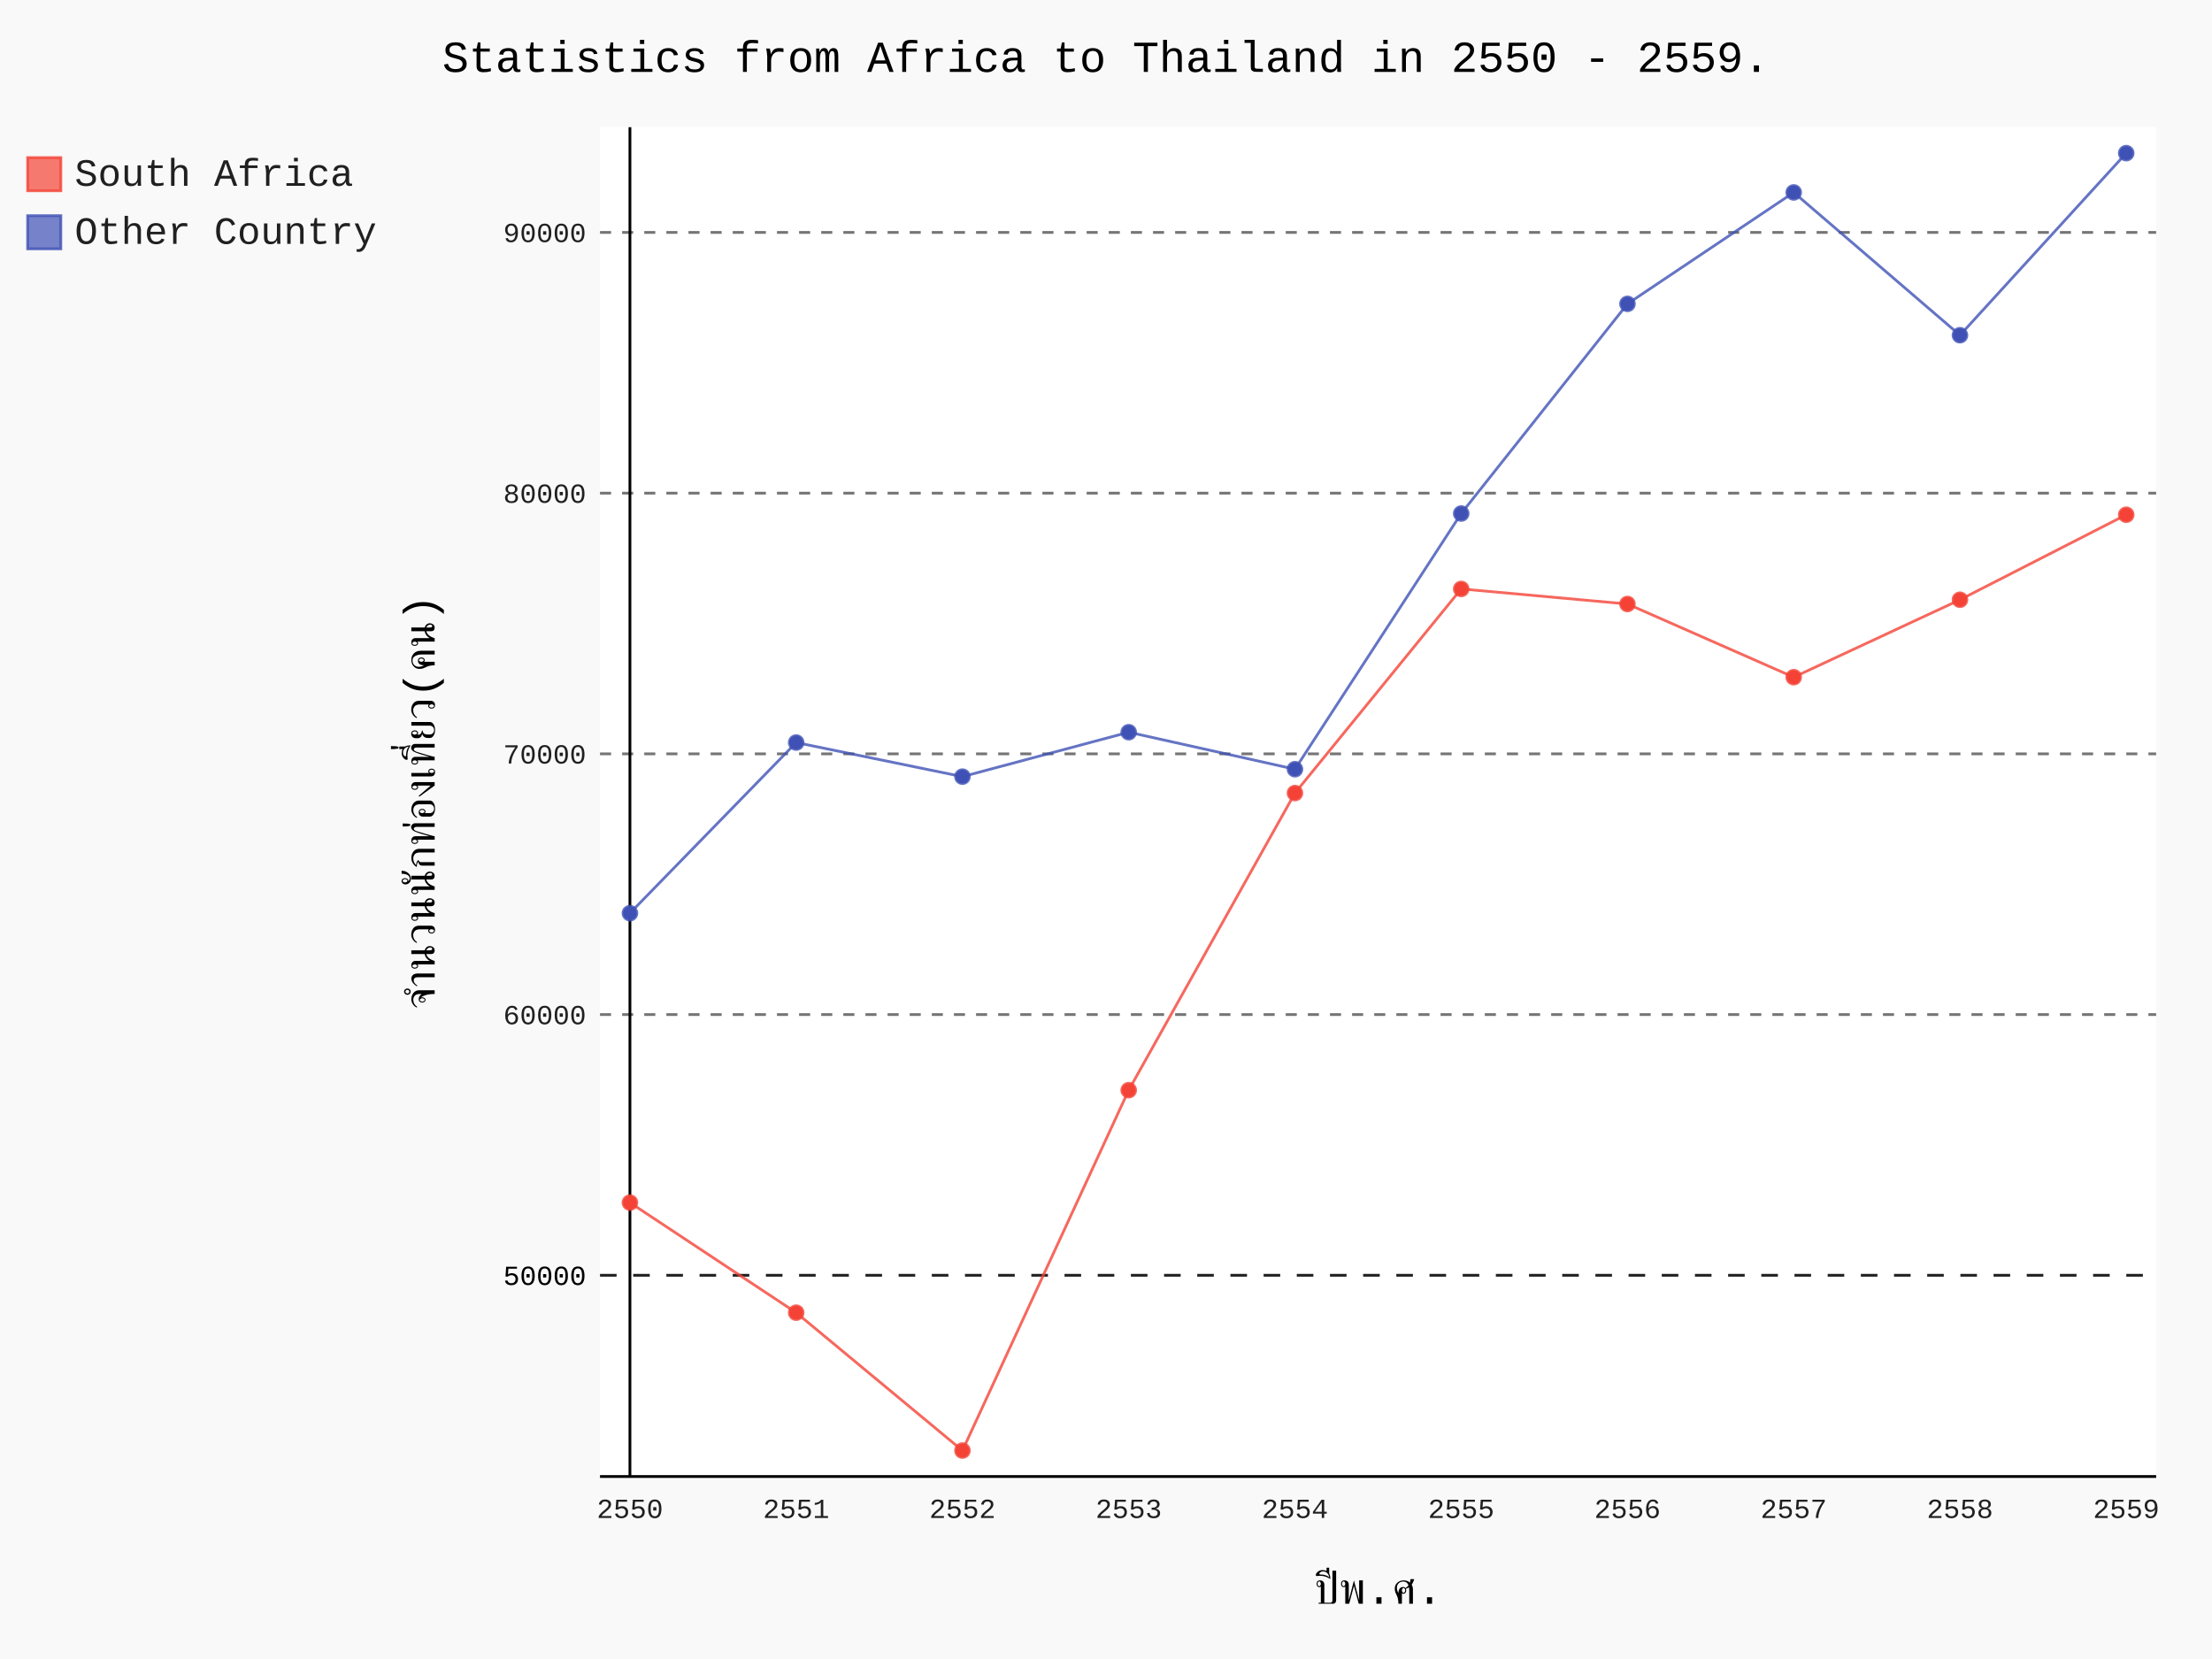
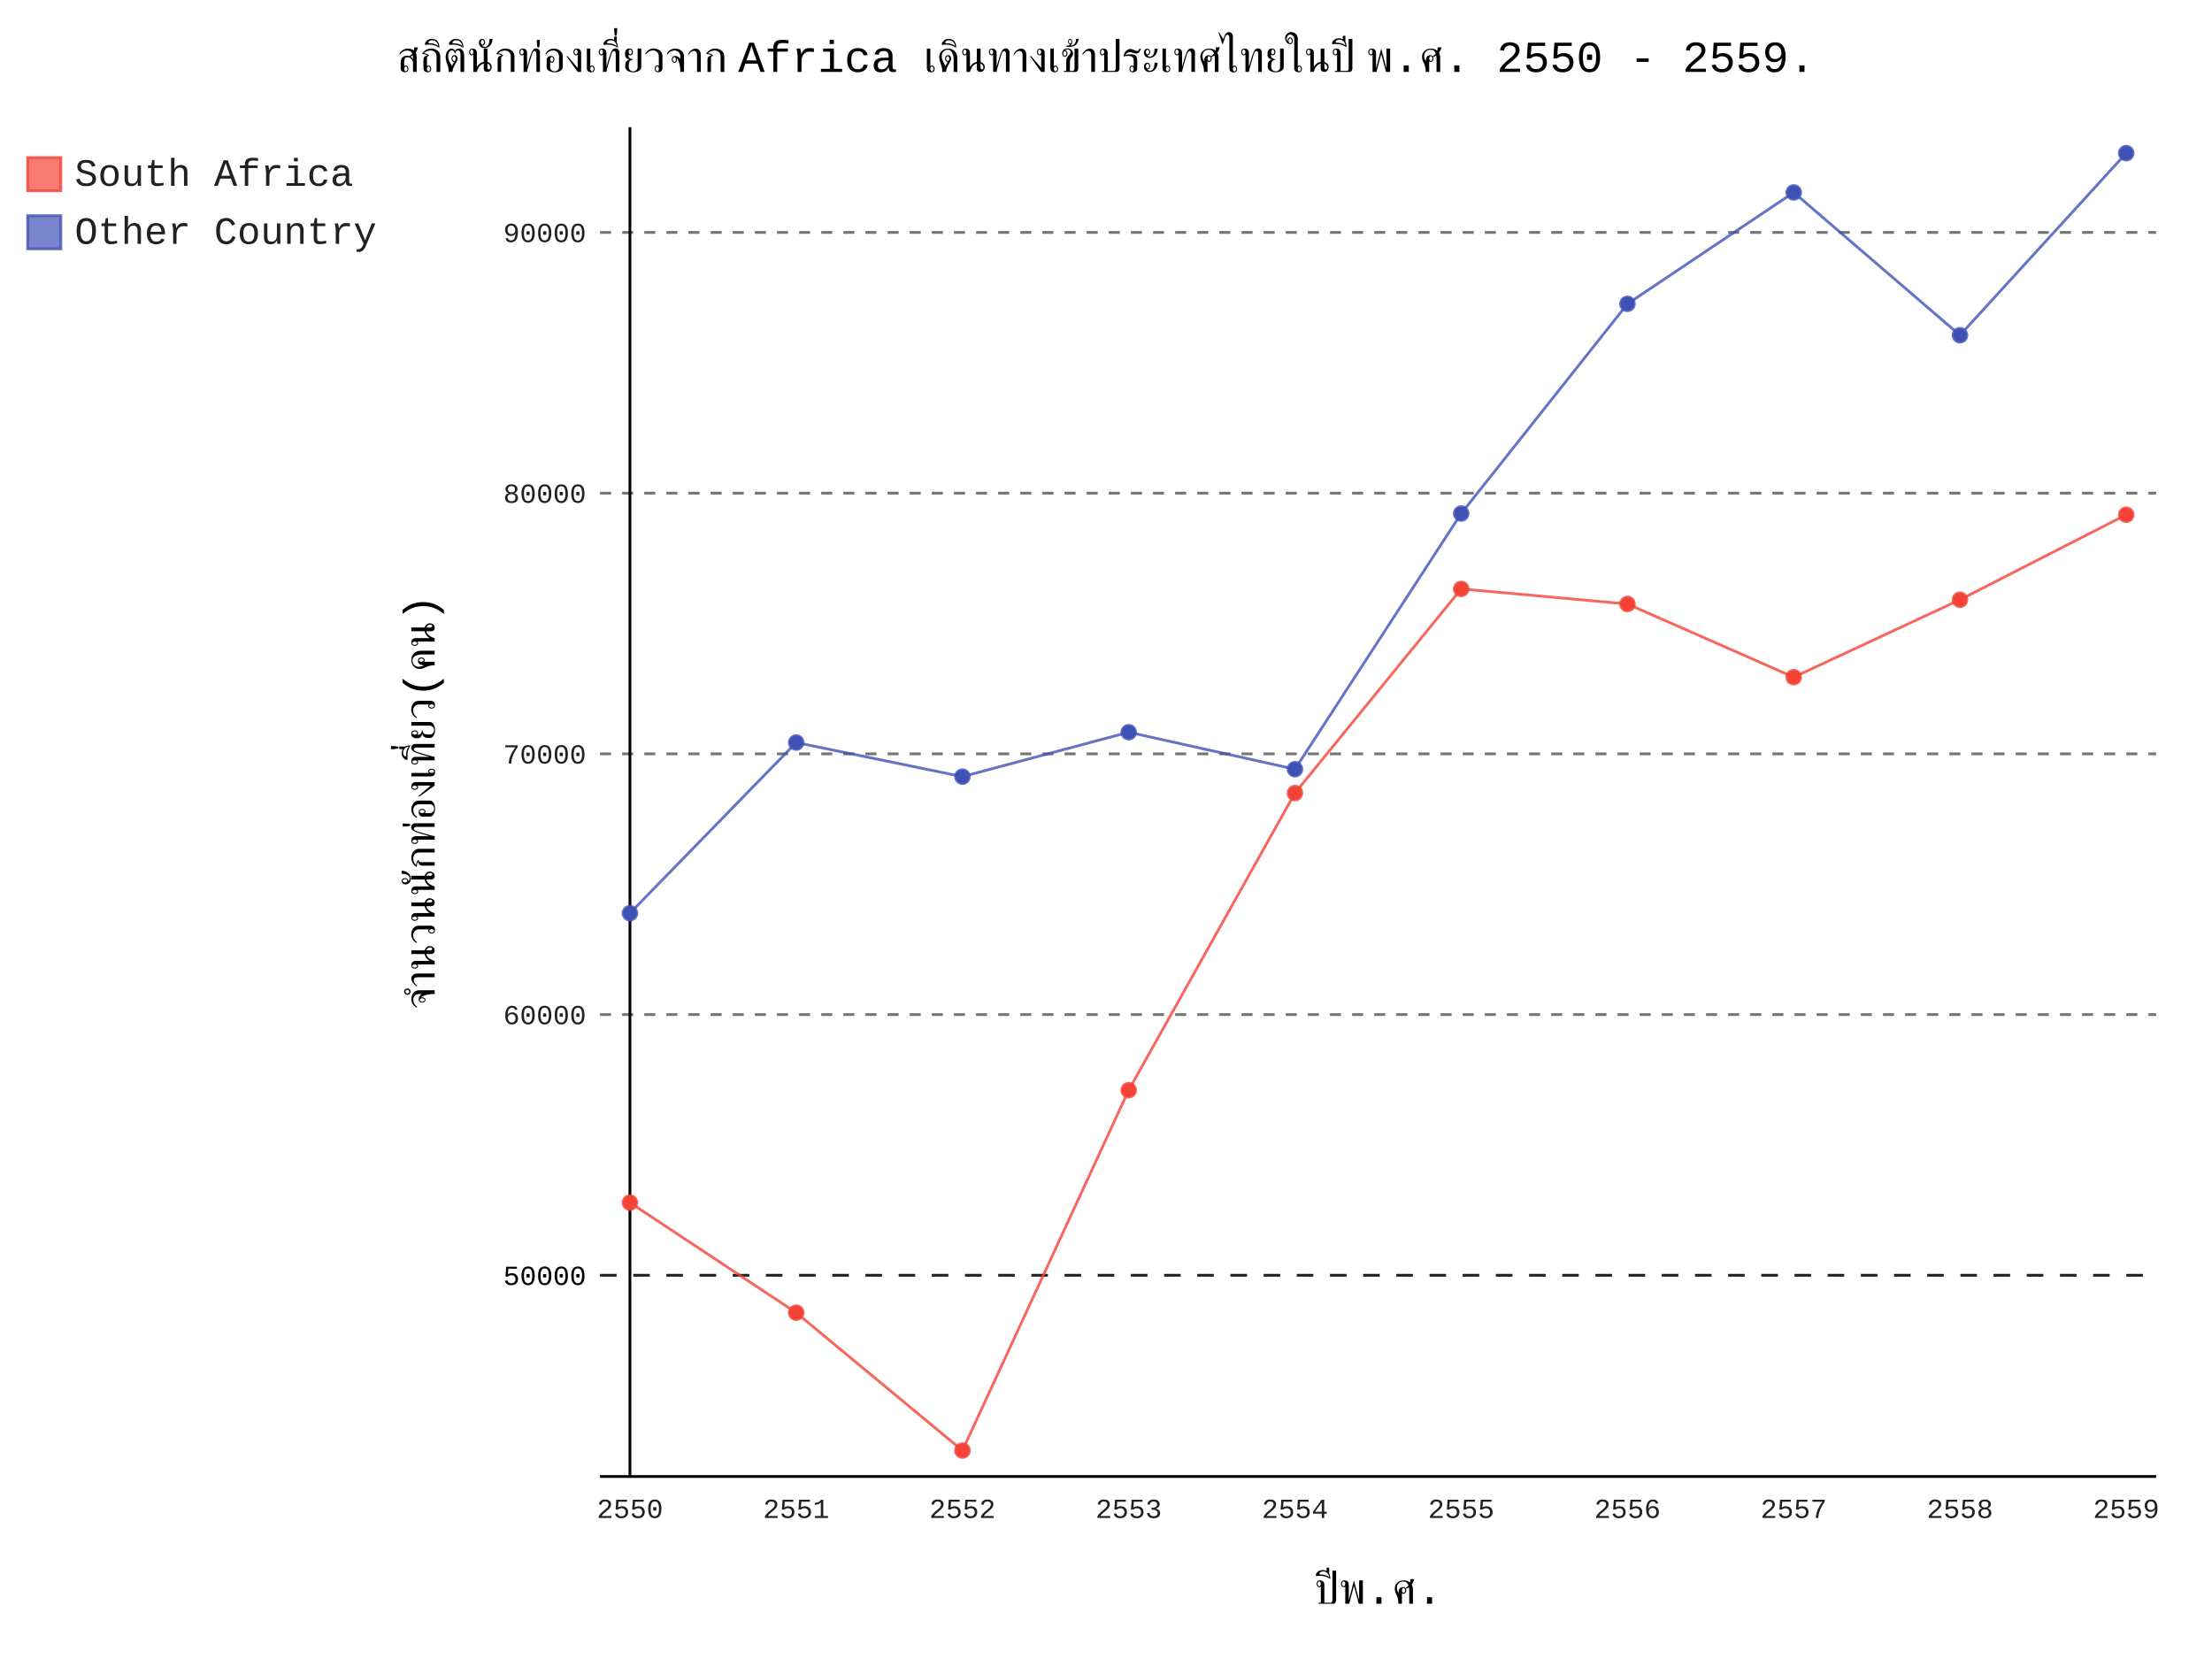
- <svg xmlns="http://www.w3.org/2000/svg" id="chart-1649a122-522e-4a22-aa8b-242dae30f001" class="pygal-chart" viewBox="0 0 800 600">
+ <svg xmlns="http://www.w3.org/2000/svg" id="chart-afabe643-5f10-4f15-9543-09cdc6da504a" class="pygal-chart" viewBox="0 0 800 600">
  <defs>
-     <style type="text/css">#chart-1649a122-522e-4a22-aa8b-242dae30f001{-webkit-user-select:none;-webkit-font-smoothing:antialiased;font-family:Consolas,"Liberation Mono",Menlo,Courier,monospace}#chart-1649a122-522e-4a22-aa8b-242dae30f001 .title{font-family:Consolas,"Liberation Mono",Menlo,Courier,monospace;font-size:16px}#chart-1649a122-522e-4a22-aa8b-242dae30f001 .legends .legend text{font-family:Consolas,"Liberation Mono",Menlo,Courier,monospace;font-size:14px}#chart-1649a122-522e-4a22-aa8b-242dae30f001 .axis text{font-family:Consolas,"Liberation Mono",Menlo,Courier,monospace;font-size:10px}#chart-1649a122-522e-4a22-aa8b-242dae30f001 .axis text.major{font-family:Consolas,"Liberation Mono",Menlo,Courier,monospace;font-size:10px}#chart-1649a122-522e-4a22-aa8b-242dae30f001 .text-overlay text.value{font-family:Consolas,"Liberation Mono",Menlo,Courier,monospace;font-size:16px}#chart-1649a122-522e-4a22-aa8b-242dae30f001 .text-overlay text.label{font-family:Consolas,"Liberation Mono",Menlo,Courier,monospace;font-size:10px}#chart-1649a122-522e-4a22-aa8b-242dae30f001 .tooltip{font-family:Consolas,"Liberation Mono",Menlo,Courier,monospace;font-size:14px}#chart-1649a122-522e-4a22-aa8b-242dae30f001 text.no_data{font-family:Consolas,"Liberation Mono",Menlo,Courier,monospace;font-size:64px}
- #chart-1649a122-522e-4a22-aa8b-242dae30f001{background-color:rgba(249,249,249,1)}#chart-1649a122-522e-4a22-aa8b-242dae30f001 path,#chart-1649a122-522e-4a22-aa8b-242dae30f001 line,#chart-1649a122-522e-4a22-aa8b-242dae30f001 rect,#chart-1649a122-522e-4a22-aa8b-242dae30f001 circle{-webkit-transition:150ms;-moz-transition:150ms;transition:150ms}#chart-1649a122-522e-4a22-aa8b-242dae30f001 .graph &gt; .background{fill:rgba(249,249,249,1)}#chart-1649a122-522e-4a22-aa8b-242dae30f001 .plot &gt; .background{fill:rgba(255,255,255,1)}#chart-1649a122-522e-4a22-aa8b-242dae30f001 .graph{fill:rgba(0,0,0,.87)}#chart-1649a122-522e-4a22-aa8b-242dae30f001 text.no_data{fill:rgba(0,0,0,1)}#chart-1649a122-522e-4a22-aa8b-242dae30f001 .title{fill:rgba(0,0,0,1)}#chart-1649a122-522e-4a22-aa8b-242dae30f001 .legends .legend text{fill:rgba(0,0,0,.87)}#chart-1649a122-522e-4a22-aa8b-242dae30f001 .legends .legend:hover text{fill:rgba(0,0,0,1)}#chart-1649a122-522e-4a22-aa8b-242dae30f001 .axis .line{stroke:rgba(0,0,0,1)}#chart-1649a122-522e-4a22-aa8b-242dae30f001 .axis .guide.line{stroke:rgba(0,0,0,.54)}#chart-1649a122-522e-4a22-aa8b-242dae30f001 .axis .major.line{stroke:rgba(0,0,0,.87)}#chart-1649a122-522e-4a22-aa8b-242dae30f001 .axis text.major{fill:rgba(0,0,0,1)}#chart-1649a122-522e-4a22-aa8b-242dae30f001 .axis.y .guides:hover .guide.line,#chart-1649a122-522e-4a22-aa8b-242dae30f001 .line-graph .axis.x .guides:hover .guide.line,#chart-1649a122-522e-4a22-aa8b-242dae30f001 .stackedline-graph .axis.x .guides:hover .guide.line,#chart-1649a122-522e-4a22-aa8b-242dae30f001 .xy-graph .axis.x .guides:hover .guide.line{stroke:rgba(0,0,0,1)}#chart-1649a122-522e-4a22-aa8b-242dae30f001 .axis .guides:hover text{fill:rgba(0,0,0,1)}#chart-1649a122-522e-4a22-aa8b-242dae30f001 .reactive{fill-opacity:.7;stroke-opacity:.8}#chart-1649a122-522e-4a22-aa8b-242dae30f001 .ci{stroke:rgba(0,0,0,.87)}#chart-1649a122-522e-4a22-aa8b-242dae30f001 .reactive.active,#chart-1649a122-522e-4a22-aa8b-242dae30f001 .active .reactive{fill-opacity:.8;stroke-opacity:.9;stroke-width:4}#chart-1649a122-522e-4a22-aa8b-242dae30f001 .ci .reactive.active{stroke-width:1.5}#chart-1649a122-522e-4a22-aa8b-242dae30f001 .series text{fill:rgba(0,0,0,1)}#chart-1649a122-522e-4a22-aa8b-242dae30f001 .tooltip rect{fill:rgba(255,255,255,1);stroke:rgba(0,0,0,1);-webkit-transition:opacity 150ms;-moz-transition:opacity 150ms;transition:opacity 150ms}#chart-1649a122-522e-4a22-aa8b-242dae30f001 .tooltip .label{fill:rgba(0,0,0,.87)}#chart-1649a122-522e-4a22-aa8b-242dae30f001 .tooltip .label{fill:rgba(0,0,0,.87)}#chart-1649a122-522e-4a22-aa8b-242dae30f001 .tooltip .legend{font-size:.8em;fill:rgba(0,0,0,.54)}#chart-1649a122-522e-4a22-aa8b-242dae30f001 .tooltip .x_label{font-size:.6em;fill:rgba(0,0,0,1)}#chart-1649a122-522e-4a22-aa8b-242dae30f001 .tooltip .xlink{font-size:.5em;text-decoration:underline}#chart-1649a122-522e-4a22-aa8b-242dae30f001 .tooltip .value{font-size:1.5em}#chart-1649a122-522e-4a22-aa8b-242dae30f001 .bound{font-size:.5em}#chart-1649a122-522e-4a22-aa8b-242dae30f001 .max-value{font-size:.75em;fill:rgba(0,0,0,.54)}#chart-1649a122-522e-4a22-aa8b-242dae30f001 .map-element{fill:rgba(255,255,255,1);stroke:rgba(0,0,0,.54) !important}#chart-1649a122-522e-4a22-aa8b-242dae30f001 .map-element .reactive{fill-opacity:inherit;stroke-opacity:inherit}#chart-1649a122-522e-4a22-aa8b-242dae30f001 .color-0,#chart-1649a122-522e-4a22-aa8b-242dae30f001 .color-0 a:visited{stroke:#F44336;fill:#F44336}#chart-1649a122-522e-4a22-aa8b-242dae30f001 .color-1,#chart-1649a122-522e-4a22-aa8b-242dae30f001 .color-1 a:visited{stroke:#3F51B5;fill:#3F51B5}#chart-1649a122-522e-4a22-aa8b-242dae30f001 .text-overlay .color-0 text{fill:black}#chart-1649a122-522e-4a22-aa8b-242dae30f001 .text-overlay .color-1 text{fill:black}
- #chart-1649a122-522e-4a22-aa8b-242dae30f001 text.no_data{text-anchor:middle}#chart-1649a122-522e-4a22-aa8b-242dae30f001 .guide.line{fill:none}#chart-1649a122-522e-4a22-aa8b-242dae30f001 .centered{text-anchor:middle}#chart-1649a122-522e-4a22-aa8b-242dae30f001 .title{text-anchor:middle}#chart-1649a122-522e-4a22-aa8b-242dae30f001 .legends .legend text{fill-opacity:1}#chart-1649a122-522e-4a22-aa8b-242dae30f001 .axis.x text{text-anchor:middle}#chart-1649a122-522e-4a22-aa8b-242dae30f001 .axis.x:not(.web) text[transform]{text-anchor:start}#chart-1649a122-522e-4a22-aa8b-242dae30f001 .axis.x:not(.web) text[transform].backwards{text-anchor:end}#chart-1649a122-522e-4a22-aa8b-242dae30f001 .axis.y text{text-anchor:end}#chart-1649a122-522e-4a22-aa8b-242dae30f001 .axis.y text[transform].backwards{text-anchor:start}#chart-1649a122-522e-4a22-aa8b-242dae30f001 .axis.y2 text{text-anchor:start}#chart-1649a122-522e-4a22-aa8b-242dae30f001 .axis.y2 text[transform].backwards{text-anchor:end}#chart-1649a122-522e-4a22-aa8b-242dae30f001 .axis .guide.line{stroke-dasharray:4,4}#chart-1649a122-522e-4a22-aa8b-242dae30f001 .axis .major.guide.line{stroke-dasharray:6,6}#chart-1649a122-522e-4a22-aa8b-242dae30f001 .horizontal .axis.y .guide.line,#chart-1649a122-522e-4a22-aa8b-242dae30f001 .horizontal .axis.y2 .guide.line,#chart-1649a122-522e-4a22-aa8b-242dae30f001 .vertical .axis.x .guide.line{opacity:0}#chart-1649a122-522e-4a22-aa8b-242dae30f001 .horizontal .axis.always_show .guide.line,#chart-1649a122-522e-4a22-aa8b-242dae30f001 .vertical .axis.always_show .guide.line{opacity:1 !important}#chart-1649a122-522e-4a22-aa8b-242dae30f001 .axis.y .guides:hover .guide.line,#chart-1649a122-522e-4a22-aa8b-242dae30f001 .axis.y2 .guides:hover .guide.line,#chart-1649a122-522e-4a22-aa8b-242dae30f001 .axis.x .guides:hover .guide.line{opacity:1}#chart-1649a122-522e-4a22-aa8b-242dae30f001 .axis .guides:hover text{opacity:1}#chart-1649a122-522e-4a22-aa8b-242dae30f001 .nofill{fill:none}#chart-1649a122-522e-4a22-aa8b-242dae30f001 .subtle-fill{fill-opacity:.2}#chart-1649a122-522e-4a22-aa8b-242dae30f001 .dot{stroke-width:1px;fill-opacity:1}#chart-1649a122-522e-4a22-aa8b-242dae30f001 .dot.active{stroke-width:5px}#chart-1649a122-522e-4a22-aa8b-242dae30f001 .dot.negative{fill:transparent}#chart-1649a122-522e-4a22-aa8b-242dae30f001 text,#chart-1649a122-522e-4a22-aa8b-242dae30f001 tspan{stroke:none !important}#chart-1649a122-522e-4a22-aa8b-242dae30f001 .series text.active{opacity:1}#chart-1649a122-522e-4a22-aa8b-242dae30f001 .tooltip rect{fill-opacity:.95;stroke-width:.5}#chart-1649a122-522e-4a22-aa8b-242dae30f001 .tooltip text{fill-opacity:1}#chart-1649a122-522e-4a22-aa8b-242dae30f001 .showable{visibility:hidden}#chart-1649a122-522e-4a22-aa8b-242dae30f001 .showable.shown{visibility:visible}#chart-1649a122-522e-4a22-aa8b-242dae30f001 .gauge-background{fill:rgba(229,229,229,1);stroke:none}#chart-1649a122-522e-4a22-aa8b-242dae30f001 .bg-lines{stroke:rgba(249,249,249,1);stroke-width:2px}</style>
+     <style type="text/css">#chart-afabe643-5f10-4f15-9543-09cdc6da504a{-webkit-user-select:none;-webkit-font-smoothing:antialiased;font-family:Consolas,"Liberation Mono",Menlo,Courier,monospace}#chart-afabe643-5f10-4f15-9543-09cdc6da504a .title{font-family:Consolas,"Liberation Mono",Menlo,Courier,monospace;font-size:16px}#chart-afabe643-5f10-4f15-9543-09cdc6da504a .legends .legend text{font-family:Consolas,"Liberation Mono",Menlo,Courier,monospace;font-size:14px}#chart-afabe643-5f10-4f15-9543-09cdc6da504a .axis text{font-family:Consolas,"Liberation Mono",Menlo,Courier,monospace;font-size:10px}#chart-afabe643-5f10-4f15-9543-09cdc6da504a .axis text.major{font-family:Consolas,"Liberation Mono",Menlo,Courier,monospace;font-size:10px}#chart-afabe643-5f10-4f15-9543-09cdc6da504a .text-overlay text.value{font-family:Consolas,"Liberation Mono",Menlo,Courier,monospace;font-size:16px}#chart-afabe643-5f10-4f15-9543-09cdc6da504a .text-overlay text.label{font-family:Consolas,"Liberation Mono",Menlo,Courier,monospace;font-size:10px}#chart-afabe643-5f10-4f15-9543-09cdc6da504a .tooltip{font-family:Consolas,"Liberation Mono",Menlo,Courier,monospace;font-size:14px}#chart-afabe643-5f10-4f15-9543-09cdc6da504a text.no_data{font-family:Consolas,"Liberation Mono",Menlo,Courier,monospace;font-size:64px}
+ #chart-afabe643-5f10-4f15-9543-09cdc6da504a{background-color:transparent}#chart-afabe643-5f10-4f15-9543-09cdc6da504a path,#chart-afabe643-5f10-4f15-9543-09cdc6da504a line,#chart-afabe643-5f10-4f15-9543-09cdc6da504a rect,#chart-afabe643-5f10-4f15-9543-09cdc6da504a circle{-webkit-transition:150ms;-moz-transition:150ms;transition:150ms}#chart-afabe643-5f10-4f15-9543-09cdc6da504a .graph &gt; .background{fill:transparent}#chart-afabe643-5f10-4f15-9543-09cdc6da504a .plot &gt; .background{fill:transparent}#chart-afabe643-5f10-4f15-9543-09cdc6da504a .graph{fill:rgba(0,0,0,.87)}#chart-afabe643-5f10-4f15-9543-09cdc6da504a text.no_data{fill:rgba(0,0,0,1)}#chart-afabe643-5f10-4f15-9543-09cdc6da504a .title{fill:rgba(0,0,0,1)}#chart-afabe643-5f10-4f15-9543-09cdc6da504a .legends .legend text{fill:rgba(0,0,0,.87)}#chart-afabe643-5f10-4f15-9543-09cdc6da504a .legends .legend:hover text{fill:rgba(0,0,0,1)}#chart-afabe643-5f10-4f15-9543-09cdc6da504a .axis .line{stroke:rgba(0,0,0,1)}#chart-afabe643-5f10-4f15-9543-09cdc6da504a .axis .guide.line{stroke:rgba(0,0,0,.54)}#chart-afabe643-5f10-4f15-9543-09cdc6da504a .axis .major.line{stroke:rgba(0,0,0,.87)}#chart-afabe643-5f10-4f15-9543-09cdc6da504a .axis text.major{fill:rgba(0,0,0,1)}#chart-afabe643-5f10-4f15-9543-09cdc6da504a .axis.y .guides:hover .guide.line,#chart-afabe643-5f10-4f15-9543-09cdc6da504a .line-graph .axis.x .guides:hover .guide.line,#chart-afabe643-5f10-4f15-9543-09cdc6da504a .stackedline-graph .axis.x .guides:hover .guide.line,#chart-afabe643-5f10-4f15-9543-09cdc6da504a .xy-graph .axis.x .guides:hover .guide.line{stroke:rgba(0,0,0,1)}#chart-afabe643-5f10-4f15-9543-09cdc6da504a .axis .guides:hover text{fill:rgba(0,0,0,1)}#chart-afabe643-5f10-4f15-9543-09cdc6da504a .reactive{fill-opacity:.7;stroke-opacity:.8}#chart-afabe643-5f10-4f15-9543-09cdc6da504a .ci{stroke:rgba(0,0,0,.87)}#chart-afabe643-5f10-4f15-9543-09cdc6da504a .reactive.active,#chart-afabe643-5f10-4f15-9543-09cdc6da504a .active .reactive{fill-opacity:.8;stroke-opacity:.9;stroke-width:4}#chart-afabe643-5f10-4f15-9543-09cdc6da504a .ci .reactive.active{stroke-width:1.5}#chart-afabe643-5f10-4f15-9543-09cdc6da504a .series text{fill:rgba(0,0,0,1)}#chart-afabe643-5f10-4f15-9543-09cdc6da504a .tooltip rect{fill:transparent;stroke:rgba(0,0,0,1);-webkit-transition:opacity 150ms;-moz-transition:opacity 150ms;transition:opacity 150ms}#chart-afabe643-5f10-4f15-9543-09cdc6da504a .tooltip .label{fill:rgba(0,0,0,.87)}#chart-afabe643-5f10-4f15-9543-09cdc6da504a .tooltip .label{fill:rgba(0,0,0,.87)}#chart-afabe643-5f10-4f15-9543-09cdc6da504a .tooltip .legend{font-size:.8em;fill:rgba(0,0,0,.54)}#chart-afabe643-5f10-4f15-9543-09cdc6da504a .tooltip .x_label{font-size:.6em;fill:rgba(0,0,0,1)}#chart-afabe643-5f10-4f15-9543-09cdc6da504a .tooltip .xlink{font-size:.5em;text-decoration:underline}#chart-afabe643-5f10-4f15-9543-09cdc6da504a .tooltip .value{font-size:1.5em}#chart-afabe643-5f10-4f15-9543-09cdc6da504a .bound{font-size:.5em}#chart-afabe643-5f10-4f15-9543-09cdc6da504a .max-value{font-size:.75em;fill:rgba(0,0,0,.54)}#chart-afabe643-5f10-4f15-9543-09cdc6da504a .map-element{fill:transparent;stroke:rgba(0,0,0,.54) !important}#chart-afabe643-5f10-4f15-9543-09cdc6da504a .map-element .reactive{fill-opacity:inherit;stroke-opacity:inherit}#chart-afabe643-5f10-4f15-9543-09cdc6da504a .color-0,#chart-afabe643-5f10-4f15-9543-09cdc6da504a .color-0 a:visited{stroke:#F44336;fill:#F44336}#chart-afabe643-5f10-4f15-9543-09cdc6da504a .color-1,#chart-afabe643-5f10-4f15-9543-09cdc6da504a .color-1 a:visited{stroke:#3F51B5;fill:#3F51B5}#chart-afabe643-5f10-4f15-9543-09cdc6da504a .text-overlay .color-0 text{fill:black}#chart-afabe643-5f10-4f15-9543-09cdc6da504a .text-overlay .color-1 text{fill:black}
+ #chart-afabe643-5f10-4f15-9543-09cdc6da504a text.no_data{text-anchor:middle}#chart-afabe643-5f10-4f15-9543-09cdc6da504a .guide.line{fill:none}#chart-afabe643-5f10-4f15-9543-09cdc6da504a .centered{text-anchor:middle}#chart-afabe643-5f10-4f15-9543-09cdc6da504a .title{text-anchor:middle}#chart-afabe643-5f10-4f15-9543-09cdc6da504a .legends .legend text{fill-opacity:1}#chart-afabe643-5f10-4f15-9543-09cdc6da504a .axis.x text{text-anchor:middle}#chart-afabe643-5f10-4f15-9543-09cdc6da504a .axis.x:not(.web) text[transform]{text-anchor:start}#chart-afabe643-5f10-4f15-9543-09cdc6da504a .axis.x:not(.web) text[transform].backwards{text-anchor:end}#chart-afabe643-5f10-4f15-9543-09cdc6da504a .axis.y text{text-anchor:end}#chart-afabe643-5f10-4f15-9543-09cdc6da504a .axis.y text[transform].backwards{text-anchor:start}#chart-afabe643-5f10-4f15-9543-09cdc6da504a .axis.y2 text{text-anchor:start}#chart-afabe643-5f10-4f15-9543-09cdc6da504a .axis.y2 text[transform].backwards{text-anchor:end}#chart-afabe643-5f10-4f15-9543-09cdc6da504a .axis .guide.line{stroke-dasharray:4,4}#chart-afabe643-5f10-4f15-9543-09cdc6da504a .axis .major.guide.line{stroke-dasharray:6,6}#chart-afabe643-5f10-4f15-9543-09cdc6da504a .horizontal .axis.y .guide.line,#chart-afabe643-5f10-4f15-9543-09cdc6da504a .horizontal .axis.y2 .guide.line,#chart-afabe643-5f10-4f15-9543-09cdc6da504a .vertical .axis.x .guide.line{opacity:0}#chart-afabe643-5f10-4f15-9543-09cdc6da504a .horizontal .axis.always_show .guide.line,#chart-afabe643-5f10-4f15-9543-09cdc6da504a .vertical .axis.always_show .guide.line{opacity:1 !important}#chart-afabe643-5f10-4f15-9543-09cdc6da504a .axis.y .guides:hover .guide.line,#chart-afabe643-5f10-4f15-9543-09cdc6da504a .axis.y2 .guides:hover .guide.line,#chart-afabe643-5f10-4f15-9543-09cdc6da504a .axis.x .guides:hover .guide.line{opacity:1}#chart-afabe643-5f10-4f15-9543-09cdc6da504a .axis .guides:hover text{opacity:1}#chart-afabe643-5f10-4f15-9543-09cdc6da504a .nofill{fill:none}#chart-afabe643-5f10-4f15-9543-09cdc6da504a .subtle-fill{fill-opacity:.2}#chart-afabe643-5f10-4f15-9543-09cdc6da504a .dot{stroke-width:1px;fill-opacity:1}#chart-afabe643-5f10-4f15-9543-09cdc6da504a .dot.active{stroke-width:5px}#chart-afabe643-5f10-4f15-9543-09cdc6da504a .dot.negative{fill:transparent}#chart-afabe643-5f10-4f15-9543-09cdc6da504a text,#chart-afabe643-5f10-4f15-9543-09cdc6da504a tspan{stroke:none !important}#chart-afabe643-5f10-4f15-9543-09cdc6da504a .series text.active{opacity:1}#chart-afabe643-5f10-4f15-9543-09cdc6da504a .tooltip rect{fill-opacity:.95;stroke-width:.5}#chart-afabe643-5f10-4f15-9543-09cdc6da504a .tooltip text{fill-opacity:1}#chart-afabe643-5f10-4f15-9543-09cdc6da504a .showable{visibility:hidden}#chart-afabe643-5f10-4f15-9543-09cdc6da504a .showable.shown{visibility:visible}#chart-afabe643-5f10-4f15-9543-09cdc6da504a .gauge-background{fill:rgba(229,229,229,1);stroke:none}#chart-afabe643-5f10-4f15-9543-09cdc6da504a .bg-lines{stroke:transparent;stroke-width:2px}</style>
  </defs>
  <g class="graph line-graph vertical">
    <rect class="background" height="600" width="800" x="0" y="0" />
    <g class="plot" transform="translate(217, 46)">
      <rect class="background" height="488" width="562.8" x="0" y="0" />
      <g class="axis y always_show">
        <path class="line" d="M0 488 h562.8" />
        <g class="guides">
          <path class="major guide line" d="M0 415.223 h562.8" />
          <text class="major" x="-5" y="418.723">50000</text>
        </g>
        <g class="guides">
          <path class="guide line" d="M0 320.932 h562.8" />
          <text class="" x="-5" y="324.432">60000</text>
        </g>
        <g class="guides">
          <path class="guide line" d="M0 226.641 h562.8" />
          <text class="" x="-5" y="230.141">70000</text>
        </g>
        <g class="guides">
          <path class="guide line" d="M0 132.35 h562.8" />
          <text class="" x="-5" y="135.85">80000</text>
        </g>
        <g class="guides">
          <path class="guide line" d="M0 38.059 h562.8" />
          <text class="" x="-5" y="41.559">90000</text>
        </g>
      </g>
      <g class="axis x">
        <g class="guides">
          <path class="line" d="M10.823 0 v488" />
          <text class="" x="10.823" y="503.0">2550</text>
        </g>
        <g class="guides">
          <path class="guide line" d="M70.951 0 v488" />
          <text class="" x="70.951" y="503.0">2551</text>
        </g>
        <g class="guides">
          <path class="guide line" d="M131.079 0 v488" />
          <text class="" x="131.079" y="503.0">2552</text>
        </g>
        <g class="guides">
          <path class="guide line" d="M191.208 0 v488" />
          <text class="" x="191.208" y="503.0">2553</text>
        </g>
        <g class="guides">
          <path class="guide line" d="M251.336 0 v488" />
          <text class="" x="251.336" y="503.0">2554</text>
        </g>
        <g class="guides">
          <path class="guide line" d="M311.464 0 v488" />
          <text class="" x="311.464" y="503.0">2555</text>
        </g>
        <g class="guides">
          <path class="guide line" d="M371.592 0 v488" />
          <text class="" x="371.592" y="503.0">2556</text>
        </g>
        <g class="guides">
          <path class="guide line" d="M431.721 0 v488" />
          <text class="" x="431.721" y="503.0">2557</text>
        </g>
        <g class="guides">
          <path class="guide line" d="M491.849 0 v488" />
          <text class="" x="491.849" y="503.0">2558</text>
        </g>
        <g class="guides">
          <path class="guide line" d="M551.977 0 v488" />
          <text class="" x="551.977" y="503.0">2559</text>
        </g>
      </g>
      <g class="series serie-0 color-0">
        <path class="line reactive nofill" d="M10.823 388.935 L70.951 428.745 131.079 478.615 191.208 348.277 251.336 240.822 311.464 166.992 371.592 172.442 431.721 198.91 491.849 170.905 551.977 140.157" />
      </g>
      <g class="series serie-1 color-1">
        <path class="line reactive nofill" d="M10.823 284.262 L70.951 222.549 131.079 234.882 191.208 218.815 251.336 232.195 311.464 139.723 371.592 63.894 431.721 23.594 491.849 75.238 551.977 9.385" />
      </g>
    </g>
    <g class="titles">
-       <text class="title plot_title" x="400.0" y="26">Statistics from Africa to Thailand in 2550 - 2559.</text>
+       <text class="title plot_title" x="400.0" y="26">สถิตินักท่องเที่ยวจาก Africa เดินทางเข้าประเทศไทยในปี พ.ศ. 2550 - 2559.</text>
      <text class="title" x="498.6" y="580">ปีพ.ศ.</text>
      <text class="title" x="131.2" y="316.0" transform="rotate(-90 131.2 290)">จำนวนนักท่องเที่ยว(คน)</text>
    </g>
    <g class="plot overlay" transform="translate(217, 46)">
      <g class="series serie-0 color-0">
        <g class="dots">
          <circle class="dot reactive tooltip-trigger" cx="10.823" cy="388.935" r="2.5" />
        </g>
        <g class="dots">
          <circle class="dot reactive tooltip-trigger" cx="70.951" cy="428.745" r="2.5" />
        </g>
        <g class="dots">
          <circle class="dot reactive tooltip-trigger" cx="131.079" cy="478.615" r="2.5" />
        </g>
        <g class="dots">
          <circle class="dot reactive tooltip-trigger" cx="191.208" cy="348.277" r="2.5" />
        </g>
        <g class="dots">
          <circle class="dot reactive tooltip-trigger" cx="251.336" cy="240.822" r="2.5" />
        </g>
        <g class="dots">
          <circle class="dot reactive tooltip-trigger" cx="311.464" cy="166.992" r="2.5" />
        </g>
        <g class="dots">
          <circle class="dot reactive tooltip-trigger" cx="371.592" cy="172.442" r="2.5" />
        </g>
        <g class="dots">
          <circle class="dot reactive tooltip-trigger" cx="431.721" cy="198.91" r="2.5" />
        </g>
        <g class="dots">
          <circle class="dot reactive tooltip-trigger" cx="491.849" cy="170.905" r="2.5" />
        </g>
        <g class="dots">
          <circle class="dot reactive tooltip-trigger" cx="551.977" cy="140.157" r="2.5" />
        </g>
      </g>
      <g class="series serie-1 color-1">
        <g class="dots">
          <circle class="dot reactive tooltip-trigger" cx="10.823" cy="284.262" r="2.5" />
        </g>
        <g class="dots">
          <circle class="dot reactive tooltip-trigger" cx="70.951" cy="222.549" r="2.5" />
        </g>
        <g class="dots">
          <circle class="dot reactive tooltip-trigger" cx="131.079" cy="234.882" r="2.5" />
        </g>
        <g class="dots">
          <circle class="dot reactive tooltip-trigger" cx="191.208" cy="218.815" r="2.5" />
        </g>
        <g class="dots">
          <circle class="dot reactive tooltip-trigger" cx="251.336" cy="232.195" r="2.5" />
        </g>
        <g class="dots">
          <circle class="dot reactive tooltip-trigger" cx="311.464" cy="139.723" r="2.5" />
        </g>
        <g class="dots">
          <circle class="dot reactive tooltip-trigger" cx="371.592" cy="63.894" r="2.5" />
        </g>
        <g class="dots">
          <circle class="dot reactive tooltip-trigger" cx="431.721" cy="23.594" r="2.5" />
        </g>
        <g class="dots">
          <circle class="dot reactive tooltip-trigger" cx="491.849" cy="75.238" r="2.5" />
        </g>
        <g class="dots">
          <circle class="dot reactive tooltip-trigger" cx="551.977" cy="9.385" r="2.5" />
        </g>
      </g>
    </g>
    <g class="plot text-overlay" transform="translate(217, 46)">
      <g class="series serie-0 color-0" />
      <g class="series serie-1 color-1" />
    </g>
    <g class="plot tooltip-overlay" transform="translate(217, 46)">
      <g class="tooltip" style="opacity: 0" transform="translate(0 0)">
        <rect class="tooltip-box" height="0" rx="0" ry="0" width="0" />
        <g class="text" />
      </g>
    </g>
    <g class="legends" transform="translate(10, 56)">
      <g class="legend reactive activate-serie" id="activate-serie-0">
        <rect class="color-0 reactive" height="12" width="12" x="0.0" y="1.0" />
        <text x="17.0" y="11.2">South Africa</text>
      </g>
      <g class="legend reactive activate-serie" id="activate-serie-1">
        <rect class="color-1 reactive" height="12" width="12" x="0.0" y="22.0" />
        <text x="17.0" y="32.2">Other Country</text>
      </g>
    </g>
    <g class="legends" transform="translate(790, 56)" />
  </g>
</svg>
